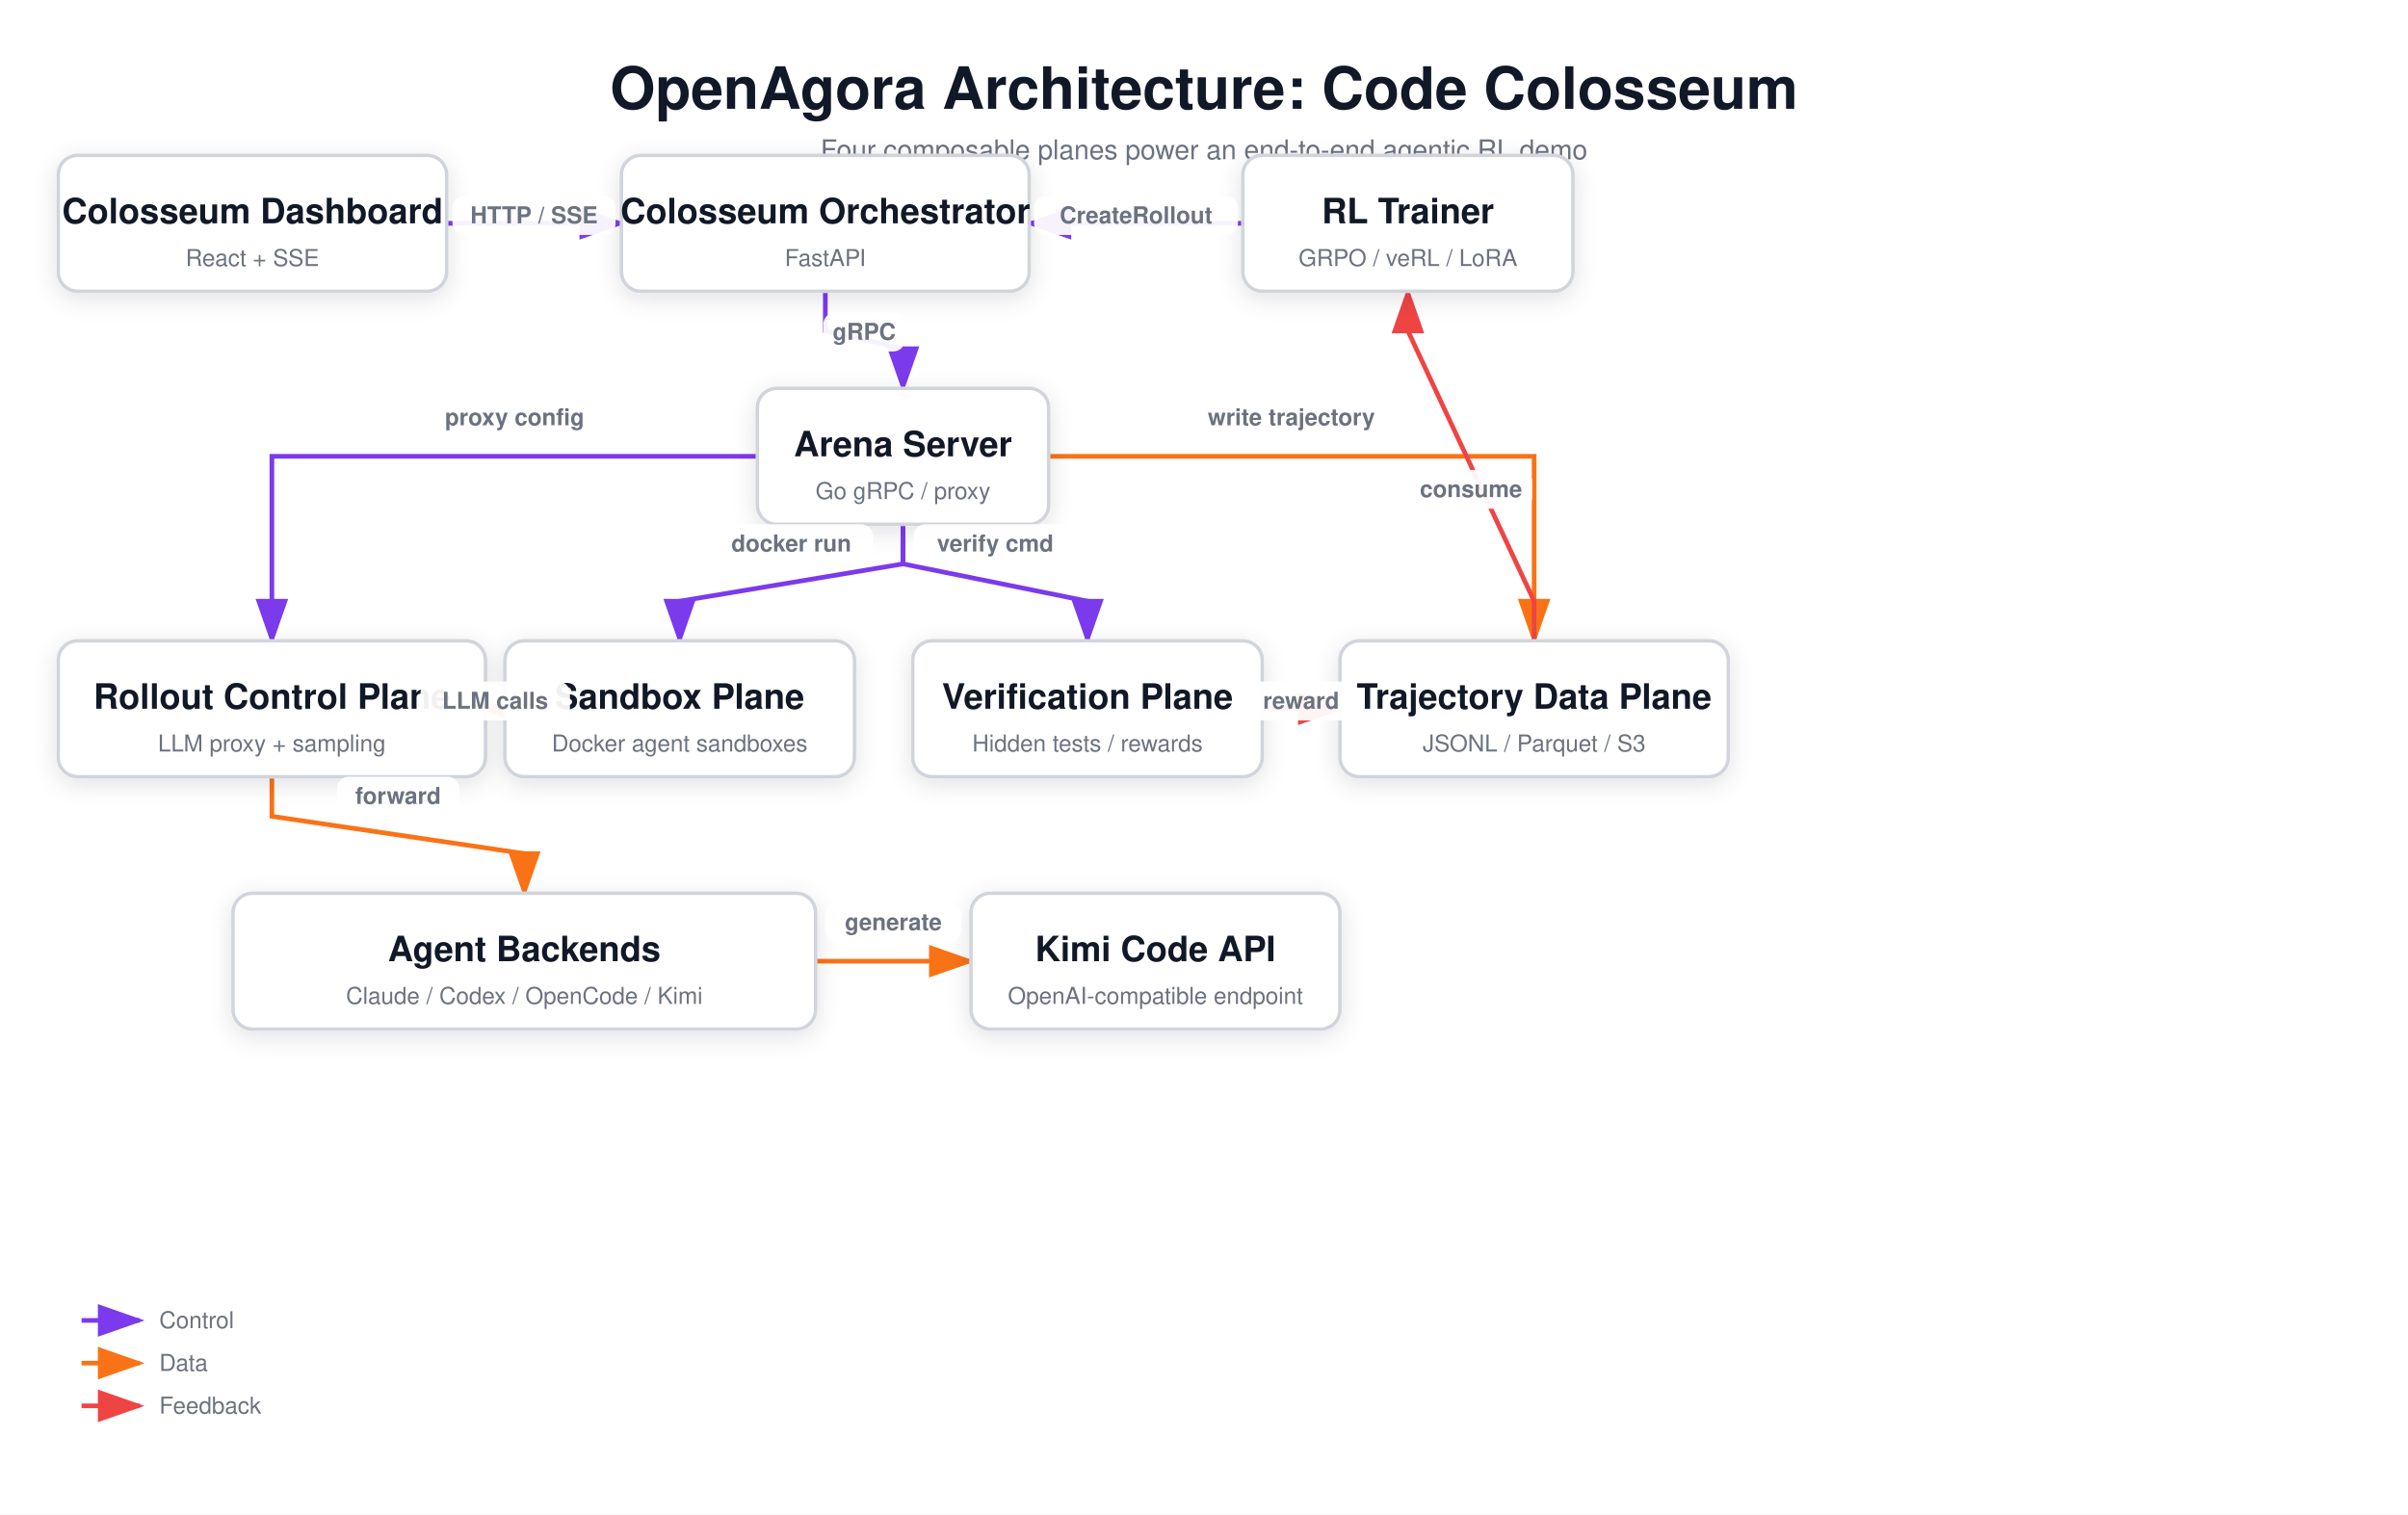
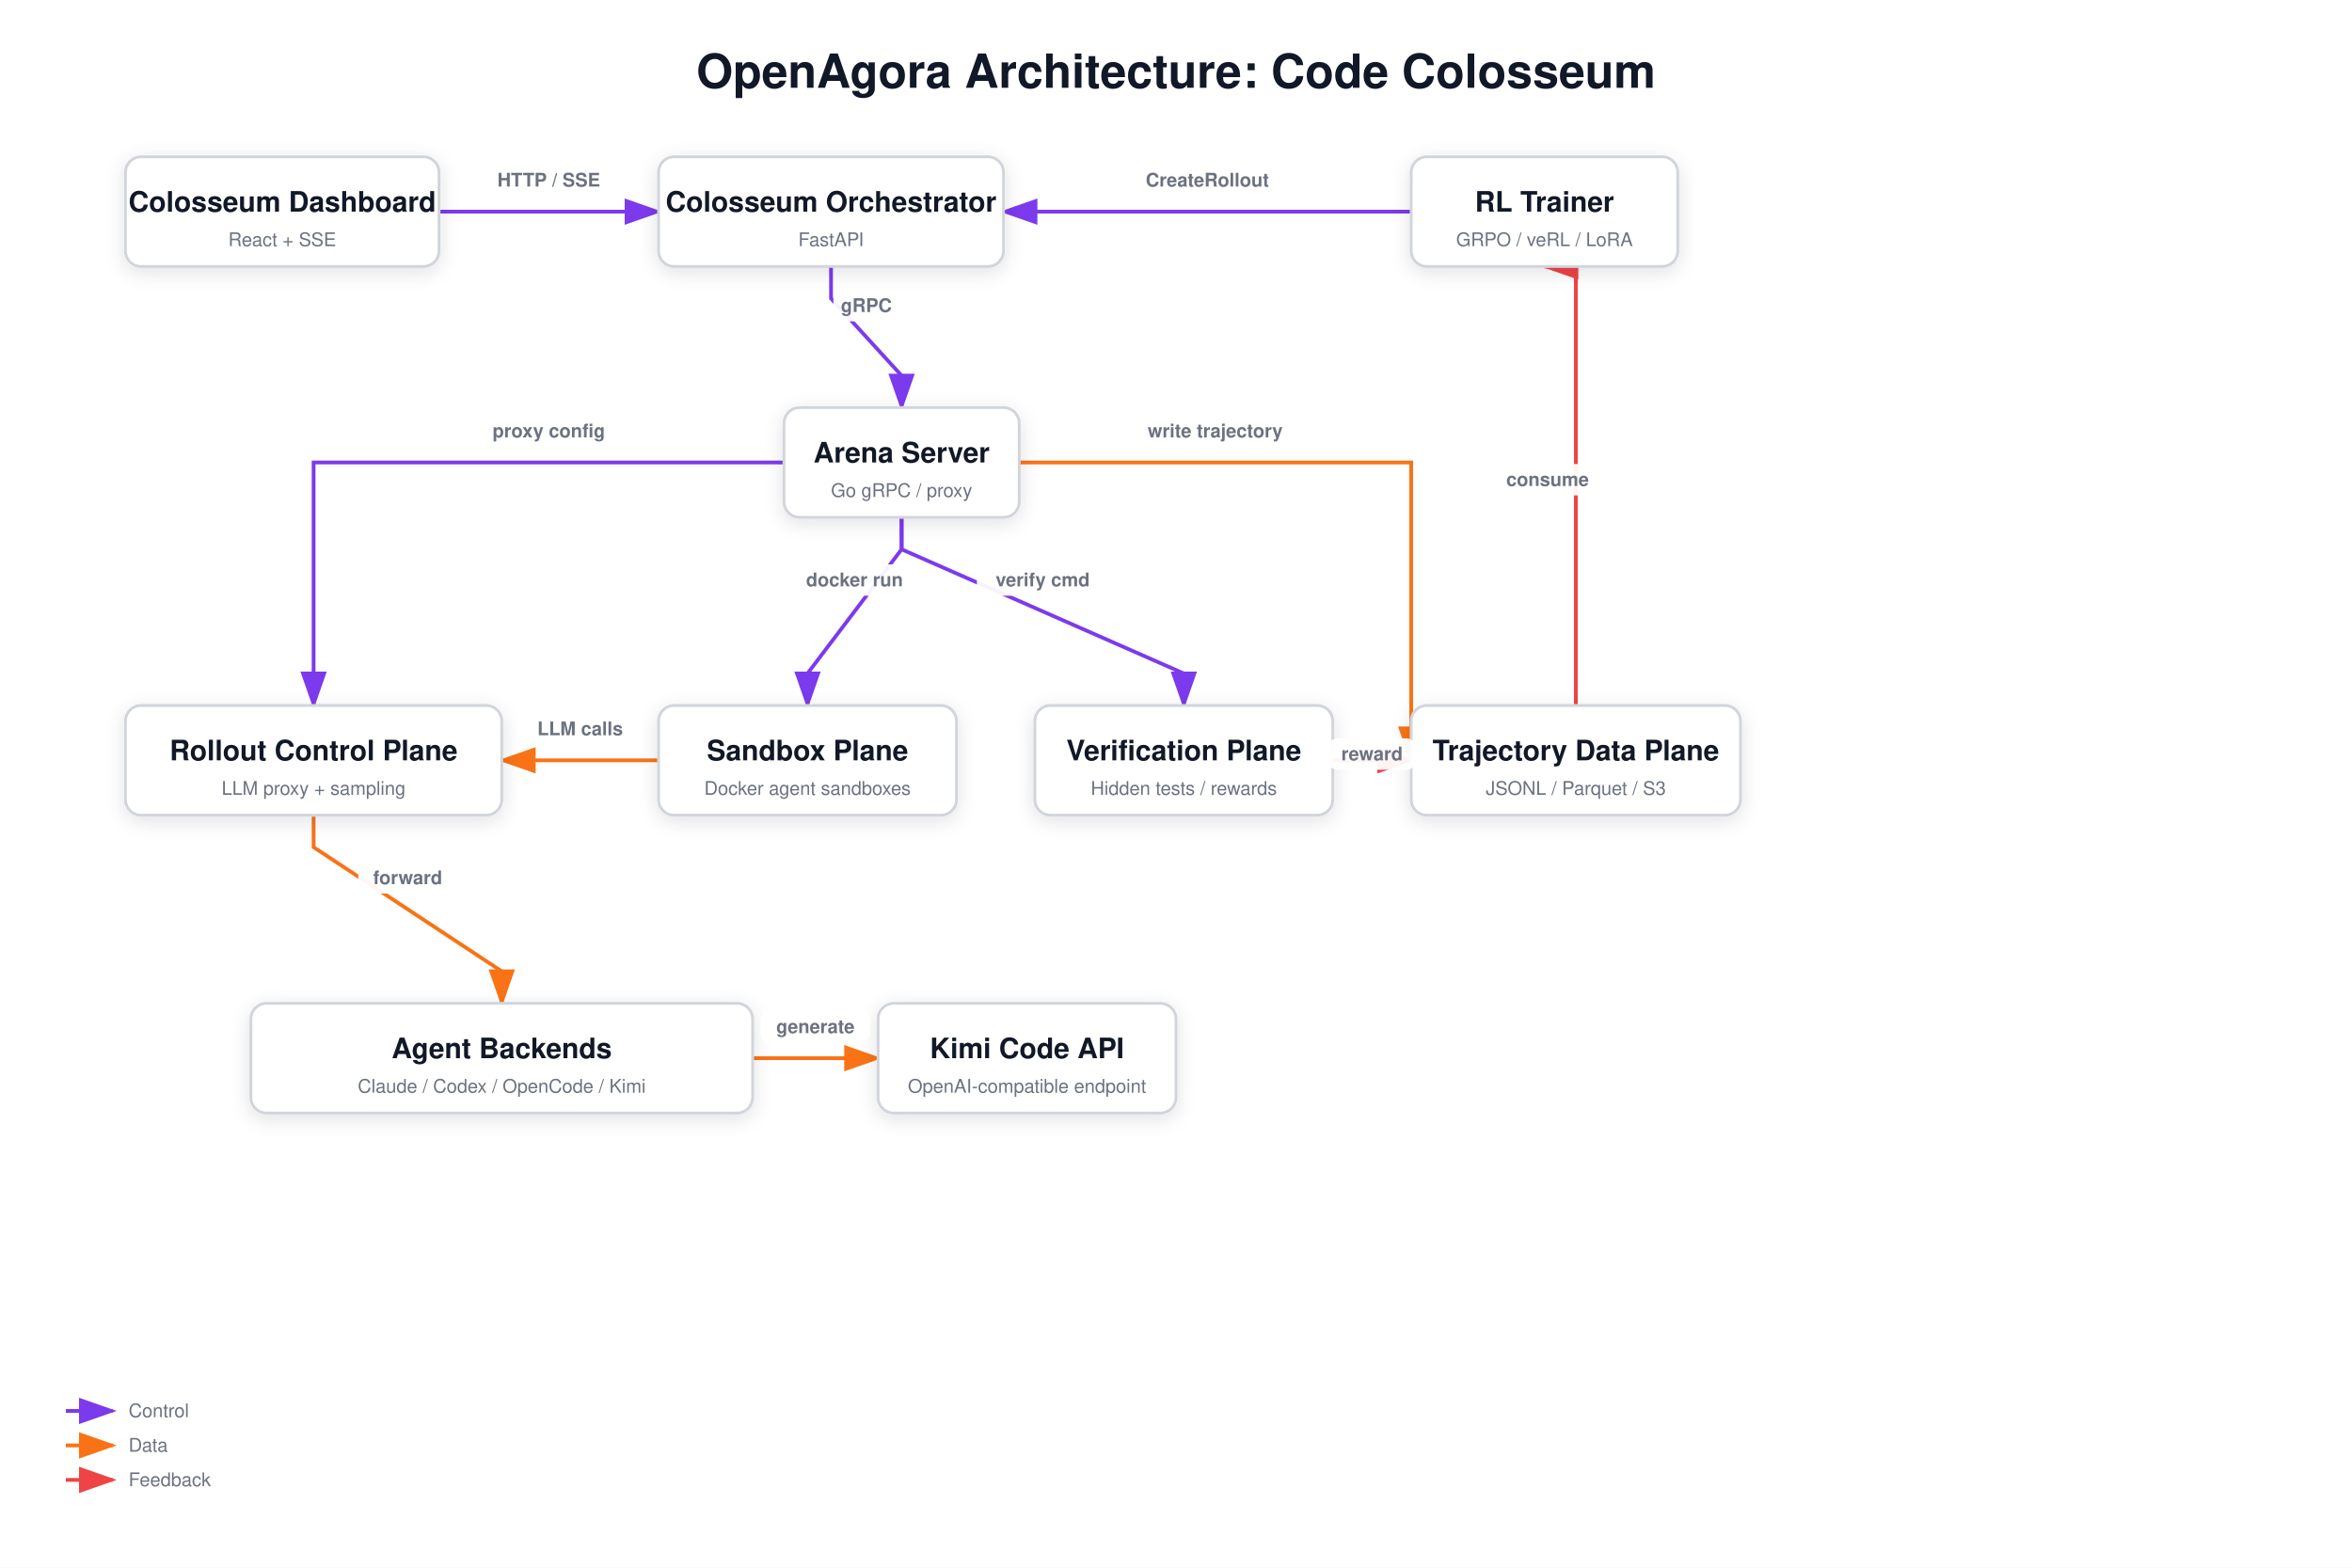
- <svg xmlns="http://www.w3.org/2000/svg" viewBox="0 0 1240 780" width="1240" height="780">
+ <svg xmlns="http://www.w3.org/2000/svg" viewBox="0 0 1500 1000" width="1500" height="1000">
  <defs>
    <marker id="arrowA" markerWidth="10" markerHeight="7" refX="9" refY="3.5" orient="auto">
      <polygon points="0 0, 10 3.5, 0 7" fill="#7c3aed" />
    </marker>
    <marker id="arrowB" markerWidth="10" markerHeight="7" refX="9" refY="3.5" orient="auto">
      <polygon points="0 0, 10 3.5, 0 7" fill="#10b981" />
    </marker>
    <marker id="arrowC" markerWidth="10" markerHeight="7" refX="9" refY="3.5" orient="auto">
      <polygon points="0 0, 10 3.5, 0 7" fill="#2563eb" />
    </marker>
    <marker id="arrowE" markerWidth="10" markerHeight="7" refX="9" refY="3.5" orient="auto">
      <polygon points="0 0, 10 3.5, 0 7" fill="#f97316" />
    </marker>
    <marker id="arrowF" markerWidth="10" markerHeight="7" refX="9" refY="3.5" orient="auto">
      <polygon points="0 0, 10 3.5, 0 7" fill="#7c3aed" />
    </marker>
    <marker id="arrowG" markerWidth="10" markerHeight="7" refX="9" refY="3.5" orient="auto">
      <polygon points="0 0, 10 3.5, 0 7" fill="#ef4444" />
    </marker>
    <marker id="arrowH" markerWidth="10" markerHeight="7" refX="9" refY="3.5" orient="auto">
      <polygon points="0 0, 10 3.5, 0 7" fill="#6b7280" />
    </marker>
    <filter id="shadowSoft" x="-20%" y="-20%" width="140%" height="160%">
      <feDropShadow dx="0" dy="3" stdDeviation="6" flood-color="#0f172a" flood-opacity="0.12" />
    </filter>
    <filter id="shadowGlass" x="-20%" y="-20%" width="140%" height="160%">
      <feDropShadow dx="0" dy="10" stdDeviation="16" flood-color="#020617" flood-opacity="0.28" />
    </filter>
    <style>
    text { font-family: 'Helvetica Neue', Helvetica, Arial, 'PingFang SC', 'Microsoft YaHei', 'Microsoft JhengHei', 'SimHei', sans-serif; }
    .title { font-size: 30px; font-weight: 700; fill: #111827; }
    .subtitle { font-size: 14px; font-weight: 500; fill: #6b7280; }
    .section { font-size: 13px; font-weight: 700; fill: #2563eb; letter-spacing: 1.4px; }
    .section-sub { font-size: 12px; font-weight: 500; fill: #94a3b8; }
    .node-title { font-size: 18px; font-weight: 700; fill: #111827; }
    .node-sub { font-size: 12px; font-weight: 500; fill: #6b7280; }
    .node-type { font-size: 12px; font-weight: 700; fill: #9ca3af; letter-spacing: 0.08em; }
    .arrow-label { font-size: 12px; font-weight: 600; fill: #6b7280; }
    .legend { font-size: 12px; font-weight: 500; fill: #6b7280; }
    .footnote { font-size: 12px; font-weight: 500; fill: #94a3b8; }
    </style>
  </defs>
-   <rect width="1240.0" height="780.0" fill="#ffffff" />
-   <text x="620.0" y="56" text-anchor="middle" class="title">OpenAgora Architecture: Code Colosseum</text>
-   <text x="620.0" y="82" text-anchor="middle" class="subtitle">Four composable planes power an end-to-end agentic RL demo</text>
-   <path d="M 230.0,115.0 L 320.0,115.0" fill="none" stroke="#7c3aed" stroke-width="2.4" marker-end="url(#arrowA)" />
-   <path d="M 425.0,150.0 L 425.0,170.4 L 465.0,179.6 L 465.0,200.0" fill="none" stroke="#7c3aed" stroke-width="2.4" marker-end="url(#arrowA)" />
-   <path d="M 640.0,115.0 L 530.0,115.0" fill="none" stroke="#7c3aed" stroke-width="2.4" marker-end="url(#arrowA)" />
-   <path d="M 390.0,235.0 L 140.0,235.0 L 140.0,330.0" fill="none" stroke="#7c3aed" stroke-width="2.4" marker-end="url(#arrowA)" />
-   <path d="M 465.0,270.0 L 465.0,290.4 L 350.0,309.6 L 350.0,330.0" fill="none" stroke="#7c3aed" stroke-width="2.4" marker-end="url(#arrowA)" />
-   <path d="M 465.0,270.0 L 465.0,290.4 L 560.0,309.6 L 560.0,330.0" fill="none" stroke="#7c3aed" stroke-width="2.4" marker-end="url(#arrowA)" />
-   <path d="M 540.0,235.0 L 790.0,235.0 L 790.0,330.0" fill="none" stroke="#f97316" stroke-width="2.4" marker-end="url(#arrowE)" />
-   <path d="M 260.0,365.0 L 250.0,365.0" fill="none" stroke="#f97316" stroke-width="2.4" marker-end="url(#arrowE)" />
-   <path d="M 140.0,400.0 L 140.0,420.4 L 270.0,439.6 L 270.0,460.0" fill="none" stroke="#f97316" stroke-width="2.4" marker-end="url(#arrowE)" />
-   <path d="M 420.0,495.0 L 500.0,495.0" fill="none" stroke="#f97316" stroke-width="2.4" marker-end="url(#arrowE)" />
-   <path d="M 650.0,365.0 L 690.0,365.0" fill="none" stroke="#ef4444" stroke-width="2.4" marker-end="url(#arrowG)" />
-   <path d="M 790.0,330.0 L 790.0,309.6 L 725.0,170.4 L 725.0,150.0" fill="none" stroke="#ef4444" stroke-width="2.4" marker-end="url(#arrowG)" />
-   <rect x="30.0" y="80.0" width="200.0" height="70.0" rx="10.0" fill="#ffffff" stroke="#d1d5db" stroke-width="1.8" filter="url(#shadowSoft)" />
-   <text x="130.0" y="115.0" text-anchor="middle" class="node-title">Colosseum Dashboard</text>
-   <text x="130.0" y="137.0" text-anchor="middle" class="node-sub">React + SSE</text>
-   <rect x="320.0" y="80.0" width="210.0" height="70.0" rx="10.0" fill="#ffffff" stroke="#d1d5db" stroke-width="1.8" filter="url(#shadowSoft)" />
-   <text x="425.0" y="115.0" text-anchor="middle" class="node-title">Colosseum Orchestrator</text>
-   <text x="425.0" y="137.0" text-anchor="middle" class="node-sub">FastAPI</text>
-   <rect x="640.0" y="80.0" width="170.0" height="70.0" rx="10.0" fill="#ffffff" stroke="#d1d5db" stroke-width="1.8" filter="url(#shadowSoft)" />
-   <text x="725.0" y="115.0" text-anchor="middle" class="node-title">RL Trainer</text>
-   <text x="725.0" y="137.0" text-anchor="middle" class="node-sub">GRPO / veRL / LoRA</text>
-   <rect x="390.0" y="200.0" width="150.0" height="70.0" rx="10.0" fill="#ffffff" stroke="#d1d5db" stroke-width="1.8" filter="url(#shadowSoft)" />
-   <text x="465.0" y="235.0" text-anchor="middle" class="node-title">Arena Server</text>
-   <text x="465.0" y="257.0" text-anchor="middle" class="node-sub">Go gRPC / proxy</text>
-   <rect x="30.0" y="330.0" width="220.0" height="70.0" rx="10.0" fill="#ffffff" stroke="#d1d5db" stroke-width="1.8" filter="url(#shadowSoft)" />
-   <text x="140.0" y="365.0" text-anchor="middle" class="node-title">Rollout Control Plane</text>
-   <text x="140.0" y="387.0" text-anchor="middle" class="node-sub">LLM proxy + sampling</text>
-   <rect x="260.0" y="330.0" width="180.0" height="70.0" rx="10.0" fill="#ffffff" stroke="#d1d5db" stroke-width="1.8" filter="url(#shadowSoft)" />
-   <text x="350.0" y="365.0" text-anchor="middle" class="node-title">Sandbox Plane</text>
-   <text x="350.0" y="387.0" text-anchor="middle" class="node-sub">Docker agent sandboxes</text>
-   <rect x="470.0" y="330.0" width="180.0" height="70.0" rx="10.0" fill="#ffffff" stroke="#d1d5db" stroke-width="1.8" filter="url(#shadowSoft)" />
-   <text x="560.0" y="365.0" text-anchor="middle" class="node-title">Verification Plane</text>
-   <text x="560.0" y="387.0" text-anchor="middle" class="node-sub">Hidden tests / rewards</text>
-   <rect x="690.0" y="330.0" width="200.0" height="70.0" rx="10.0" fill="#ffffff" stroke="#d1d5db" stroke-width="1.8" filter="url(#shadowSoft)" />
-   <text x="790.0" y="365.0" text-anchor="middle" class="node-title">Trajectory Data Plane</text>
-   <text x="790.0" y="387.0" text-anchor="middle" class="node-sub">JSONL / Parquet / S3</text>
-   <rect x="120.0" y="460.0" width="300.0" height="70.0" rx="10.0" fill="#ffffff" stroke="#d1d5db" stroke-width="1.8" filter="url(#shadowSoft)" />
-   <text x="270.0" y="495.0" text-anchor="middle" class="node-title">Agent Backends</text>
-   <text x="270.0" y="517.0" text-anchor="middle" class="node-sub">Claude / Codex / OpenCode / Kimi</text>
-   <rect x="500.0" y="460.0" width="190.0" height="70.0" rx="10.0" fill="#ffffff" stroke="#d1d5db" stroke-width="1.8" filter="url(#shadowSoft)" />
-   <text x="595.0" y="495.0" text-anchor="middle" class="node-title">Kimi Code API</text>
-   <text x="595.0" y="517.0" text-anchor="middle" class="node-sub">OpenAI-compatible endpoint</text>
-   <rect x="233.0" y="101.0" width="84" height="20" rx="6" fill="#ffffff" opacity="0.94" />
-   <text x="275.0" y="115.0" text-anchor="middle" class="arrow-label">HTTP / SSE</text>
-   <rect x="424.0" y="161.0" width="42" height="20" rx="6" fill="#ffffff" opacity="0.94" />
-   <text x="445.0" y="175.0" text-anchor="middle" class="arrow-label">gRPC</text>
-   <rect x="532.5" y="101.0" width="105" height="20" rx="6" fill="#ffffff" opacity="0.94" />
-   <text x="585.0" y="115.0" text-anchor="middle" class="arrow-label">CreateRollout</text>
-   <rect x="216.0" y="205.0" width="98" height="20" rx="6" fill="#ffffff" opacity="0.94" />
-   <text x="265.0" y="219.0" text-anchor="middle" class="arrow-label">proxy config</text>
-   <rect x="365.5" y="270.0" width="84" height="20" rx="6" fill="#ffffff" opacity="0.94" />
-   <text x="407.5" y="284.0" text-anchor="middle" class="arrow-label">docker run</text>
-   <rect x="470.5" y="270.0" width="84" height="20" rx="6" fill="#ffffff" opacity="0.94" />
-   <text x="512.5" y="284.0" text-anchor="middle" class="arrow-label">verify cmd</text>
-   <rect x="602.0" y="205.0" width="126" height="20" rx="6" fill="#ffffff" opacity="0.94" />
-   <text x="665.0" y="219.0" text-anchor="middle" class="arrow-label">write trajectory</text>
-   <rect x="216.5" y="351.0" width="77" height="20" rx="6" fill="#ffffff" opacity="0.94" />
-   <text x="255.0" y="365.0" text-anchor="middle" class="arrow-label">LLM calls</text>
-   <rect x="173.5" y="400.0" width="63" height="20" rx="6" fill="#ffffff" opacity="0.94" />
-   <text x="205.0" y="414.0" text-anchor="middle" class="arrow-label">forward</text>
-   <rect x="425.0" y="465.0" width="70" height="20" rx="6" fill="#ffffff" opacity="0.94" />
-   <text x="460.0" y="479.0" text-anchor="middle" class="arrow-label">generate</text>
-   <rect x="642.0" y="351.0" width="56" height="20" rx="6" fill="#ffffff" opacity="0.94" />
-   <text x="670.0" y="365.0" text-anchor="middle" class="arrow-label">reward</text>
-   <rect x="726.0" y="242.0" width="63" height="20" rx="6" fill="#ffffff" opacity="0.94" />
-   <text x="757.5" y="256.0" text-anchor="middle" class="arrow-label">consume</text>
-   <line x1="42.0" y1="680.0" x2="72.0" y2="680.0" stroke="#7c3aed" stroke-width="2.4" marker-end="url(#arrowA)" />
-   <text x="82.0" y="684.0" class="legend">Control</text>
-   <line x1="42.0" y1="702.0" x2="72.0" y2="702.0" stroke="#f97316" stroke-width="2.4" marker-end="url(#arrowE)" />
-   <text x="82.0" y="706.0" class="legend">Data</text>
-   <line x1="42.0" y1="724.0" x2="72.0" y2="724.0" stroke="#ef4444" stroke-width="2.4" marker-end="url(#arrowG)" />
-   <text x="82.0" y="728.0" class="legend">Feedback</text>
+   <rect width="1500.0" height="1000.0" fill="#ffffff" />
+   <text x="750.0" y="56" text-anchor="middle" class="title">OpenAgora Architecture: Code Colosseum</text>
+   <path d="M 280.0,135.0 L 420.0,135.0" fill="none" stroke="#7c3aed" stroke-width="2.4" marker-end="url(#arrowA)" />
+   <path d="M 900.0,135.0 L 640.0,135.0" fill="none" stroke="#7c3aed" stroke-width="2.4" marker-end="url(#arrowA)" />
+   <path d="M 530.0,170.0 L 530.0,190.4 L 575.0,239.6 L 575.0,260.0" fill="none" stroke="#7c3aed" stroke-width="2.4" marker-end="url(#arrowA)" />
+   <path d="M 500.0,295.0 L 200.0,295.0 L 200.0,450.0" fill="none" stroke="#7c3aed" stroke-width="2.4" marker-end="url(#arrowA)" />
+   <path d="M 575.0,330.0 L 575.0,350.4 L 515.0,429.6 L 515.0,450.0" fill="none" stroke="#7c3aed" stroke-width="2.4" marker-end="url(#arrowA)" />
+   <path d="M 575.0,330.0 L 575.0,350.4 L 755.0,429.6 L 755.0,450.0" fill="none" stroke="#7c3aed" stroke-width="2.4" marker-end="url(#arrowA)" />
+   <path d="M 650.0,295.0 L 900.0,295.0 L 900.0,485.0" fill="none" stroke="#f97316" stroke-width="2.4" marker-end="url(#arrowE)" />
+   <path d="M 420.0,485.0 L 320.0,485.0" fill="none" stroke="#f97316" stroke-width="2.4" marker-end="url(#arrowE)" />
+   <path d="M 200.0,520.0 L 200.0,540.4 L 320.0,619.6 L 320.0,640.0" fill="none" stroke="#f97316" stroke-width="2.4" marker-end="url(#arrowE)" />
+   <path d="M 480.0,675.0 L 560.0,675.0" fill="none" stroke="#f97316" stroke-width="2.4" marker-end="url(#arrowE)" />
+   <path d="M 850.0,485.0 L 900.0,485.0" fill="none" stroke="#ef4444" stroke-width="2.4" marker-end="url(#arrowG)" />
+   <path d="M 1005.0,450.0 L 1005.0,170.0 L 985.0,170.0" fill="none" stroke="#ef4444" stroke-width="2.4" marker-end="url(#arrowG)" />
+   <rect x="80.0" y="100.0" width="200.0" height="70.0" rx="10.0" fill="#ffffff" stroke="#d1d5db" stroke-width="1.8" filter="url(#shadowSoft)" />
+   <text x="180.0" y="135.0" text-anchor="middle" class="node-title">Colosseum Dashboard</text>
+   <text x="180.0" y="157.0" text-anchor="middle" class="node-sub">React + SSE</text>
+   <rect x="420.0" y="100.0" width="220.0" height="70.0" rx="10.0" fill="#ffffff" stroke="#d1d5db" stroke-width="1.8" filter="url(#shadowSoft)" />
+   <text x="530.0" y="135.0" text-anchor="middle" class="node-title">Colosseum Orchestrator</text>
+   <text x="530.0" y="157.0" text-anchor="middle" class="node-sub">FastAPI</text>
+   <rect x="900.0" y="100.0" width="170.0" height="70.0" rx="10.0" fill="#ffffff" stroke="#d1d5db" stroke-width="1.8" filter="url(#shadowSoft)" />
+   <text x="985.0" y="135.0" text-anchor="middle" class="node-title">RL Trainer</text>
+   <text x="985.0" y="157.0" text-anchor="middle" class="node-sub">GRPO / veRL / LoRA</text>
+   <rect x="500.0" y="260.0" width="150.0" height="70.0" rx="10.0" fill="#ffffff" stroke="#d1d5db" stroke-width="1.8" filter="url(#shadowSoft)" />
+   <text x="575.0" y="295.0" text-anchor="middle" class="node-title">Arena Server</text>
+   <text x="575.0" y="317.0" text-anchor="middle" class="node-sub">Go gRPC / proxy</text>
+   <rect x="80.0" y="450.0" width="240.0" height="70.0" rx="10.0" fill="#ffffff" stroke="#d1d5db" stroke-width="1.8" filter="url(#shadowSoft)" />
+   <text x="200.0" y="485.0" text-anchor="middle" class="node-title">Rollout Control Plane</text>
+   <text x="200.0" y="507.0" text-anchor="middle" class="node-sub">LLM proxy + sampling</text>
+   <rect x="420.0" y="450.0" width="190.0" height="70.0" rx="10.0" fill="#ffffff" stroke="#d1d5db" stroke-width="1.8" filter="url(#shadowSoft)" />
+   <text x="515.0" y="485.0" text-anchor="middle" class="node-title">Sandbox Plane</text>
+   <text x="515.0" y="507.0" text-anchor="middle" class="node-sub">Docker agent sandboxes</text>
+   <rect x="660.0" y="450.0" width="190.0" height="70.0" rx="10.0" fill="#ffffff" stroke="#d1d5db" stroke-width="1.8" filter="url(#shadowSoft)" />
+   <text x="755.0" y="485.0" text-anchor="middle" class="node-title">Verification Plane</text>
+   <text x="755.0" y="507.0" text-anchor="middle" class="node-sub">Hidden tests / rewards</text>
+   <rect x="900.0" y="450.0" width="210.0" height="70.0" rx="10.0" fill="#ffffff" stroke="#d1d5db" stroke-width="1.8" filter="url(#shadowSoft)" />
+   <text x="1005.0" y="485.0" text-anchor="middle" class="node-title">Trajectory Data Plane</text>
+   <text x="1005.0" y="507.0" text-anchor="middle" class="node-sub">JSONL / Parquet / S3</text>
+   <rect x="160.0" y="640.0" width="320.0" height="70.0" rx="10.0" fill="#ffffff" stroke="#d1d5db" stroke-width="1.8" filter="url(#shadowSoft)" />
+   <text x="320.0" y="675.0" text-anchor="middle" class="node-title">Agent Backends</text>
+   <text x="320.0" y="697.0" text-anchor="middle" class="node-sub">Claude / Codex / OpenCode / Kimi</text>
+   <rect x="560.0" y="640.0" width="190.0" height="70.0" rx="10.0" fill="#ffffff" stroke="#d1d5db" stroke-width="1.8" filter="url(#shadowSoft)" />
+   <text x="655.0" y="675.0" text-anchor="middle" class="node-title">Kimi Code API</text>
+   <text x="655.0" y="697.0" text-anchor="middle" class="node-sub">OpenAI-compatible endpoint</text>
+   <rect x="308.0" y="105.0" width="84" height="20" rx="6" fill="#ffffff" opacity="0.94" />
+   <text x="350.0" y="119.0" text-anchor="middle" class="arrow-label">HTTP / SSE</text>
+   <rect x="717.5" y="105.0" width="105" height="20" rx="6" fill="#ffffff" opacity="0.94" />
+   <text x="770.0" y="119.0" text-anchor="middle" class="arrow-label">CreateRollout</text>
+   <rect x="531.5" y="185.0" width="42" height="20" rx="6" fill="#ffffff" opacity="0.94" />
+   <text x="552.5" y="199.0" text-anchor="middle" class="arrow-label">gRPC</text>
+   <rect x="301.0" y="265.0" width="98" height="20" rx="6" fill="#ffffff" opacity="0.94" />
+   <text x="350.0" y="279.0" text-anchor="middle" class="arrow-label">proxy config</text>
+   <rect x="503.0" y="360.0" width="84" height="20" rx="6" fill="#ffffff" opacity="0.94" />
+   <text x="545.0" y="374.0" text-anchor="middle" class="arrow-label">docker run</text>
+   <rect x="623.0" y="360.0" width="84" height="20" rx="6" fill="#ffffff" opacity="0.94" />
+   <text x="665.0" y="374.0" text-anchor="middle" class="arrow-label">verify cmd</text>
+   <rect x="712.0" y="265.0" width="126" height="20" rx="6" fill="#ffffff" opacity="0.94" />
+   <text x="775.0" y="279.0" text-anchor="middle" class="arrow-label">write trajectory</text>
+   <rect x="331.5" y="455.0" width="77" height="20" rx="6" fill="#ffffff" opacity="0.94" />
+   <text x="370.0" y="469.0" text-anchor="middle" class="arrow-label">LLM calls</text>
+   <rect x="228.5" y="550.0" width="63" height="20" rx="6" fill="#ffffff" opacity="0.94" />
+   <text x="260.0" y="564.0" text-anchor="middle" class="arrow-label">forward</text>
+   <rect x="485.0" y="645.0" width="70" height="20" rx="6" fill="#ffffff" opacity="0.94" />
+   <text x="520.0" y="659.0" text-anchor="middle" class="arrow-label">generate</text>
+   <rect x="847.0" y="471.0" width="56" height="20" rx="6" fill="#ffffff" opacity="0.94" />
+   <text x="875.0" y="485.0" text-anchor="middle" class="arrow-label">reward</text>
+   <rect x="955.5" y="296.0" width="63" height="20" rx="6" fill="#ffffff" opacity="0.94" />
+   <text x="987.0" y="310.0" text-anchor="middle" class="arrow-label">consume</text>
+   <line x1="42.0" y1="900.0" x2="72.0" y2="900.0" stroke="#7c3aed" stroke-width="2.4" marker-end="url(#arrowA)" />
+   <text x="82.0" y="904.0" class="legend">Control</text>
+   <line x1="42.0" y1="922.0" x2="72.0" y2="922.0" stroke="#f97316" stroke-width="2.4" marker-end="url(#arrowE)" />
+   <text x="82.0" y="926.0" class="legend">Data</text>
+   <line x1="42.0" y1="944.0" x2="72.0" y2="944.0" stroke="#ef4444" stroke-width="2.4" marker-end="url(#arrowG)" />
+   <text x="82.0" y="948.0" class="legend">Feedback</text>
</svg>
